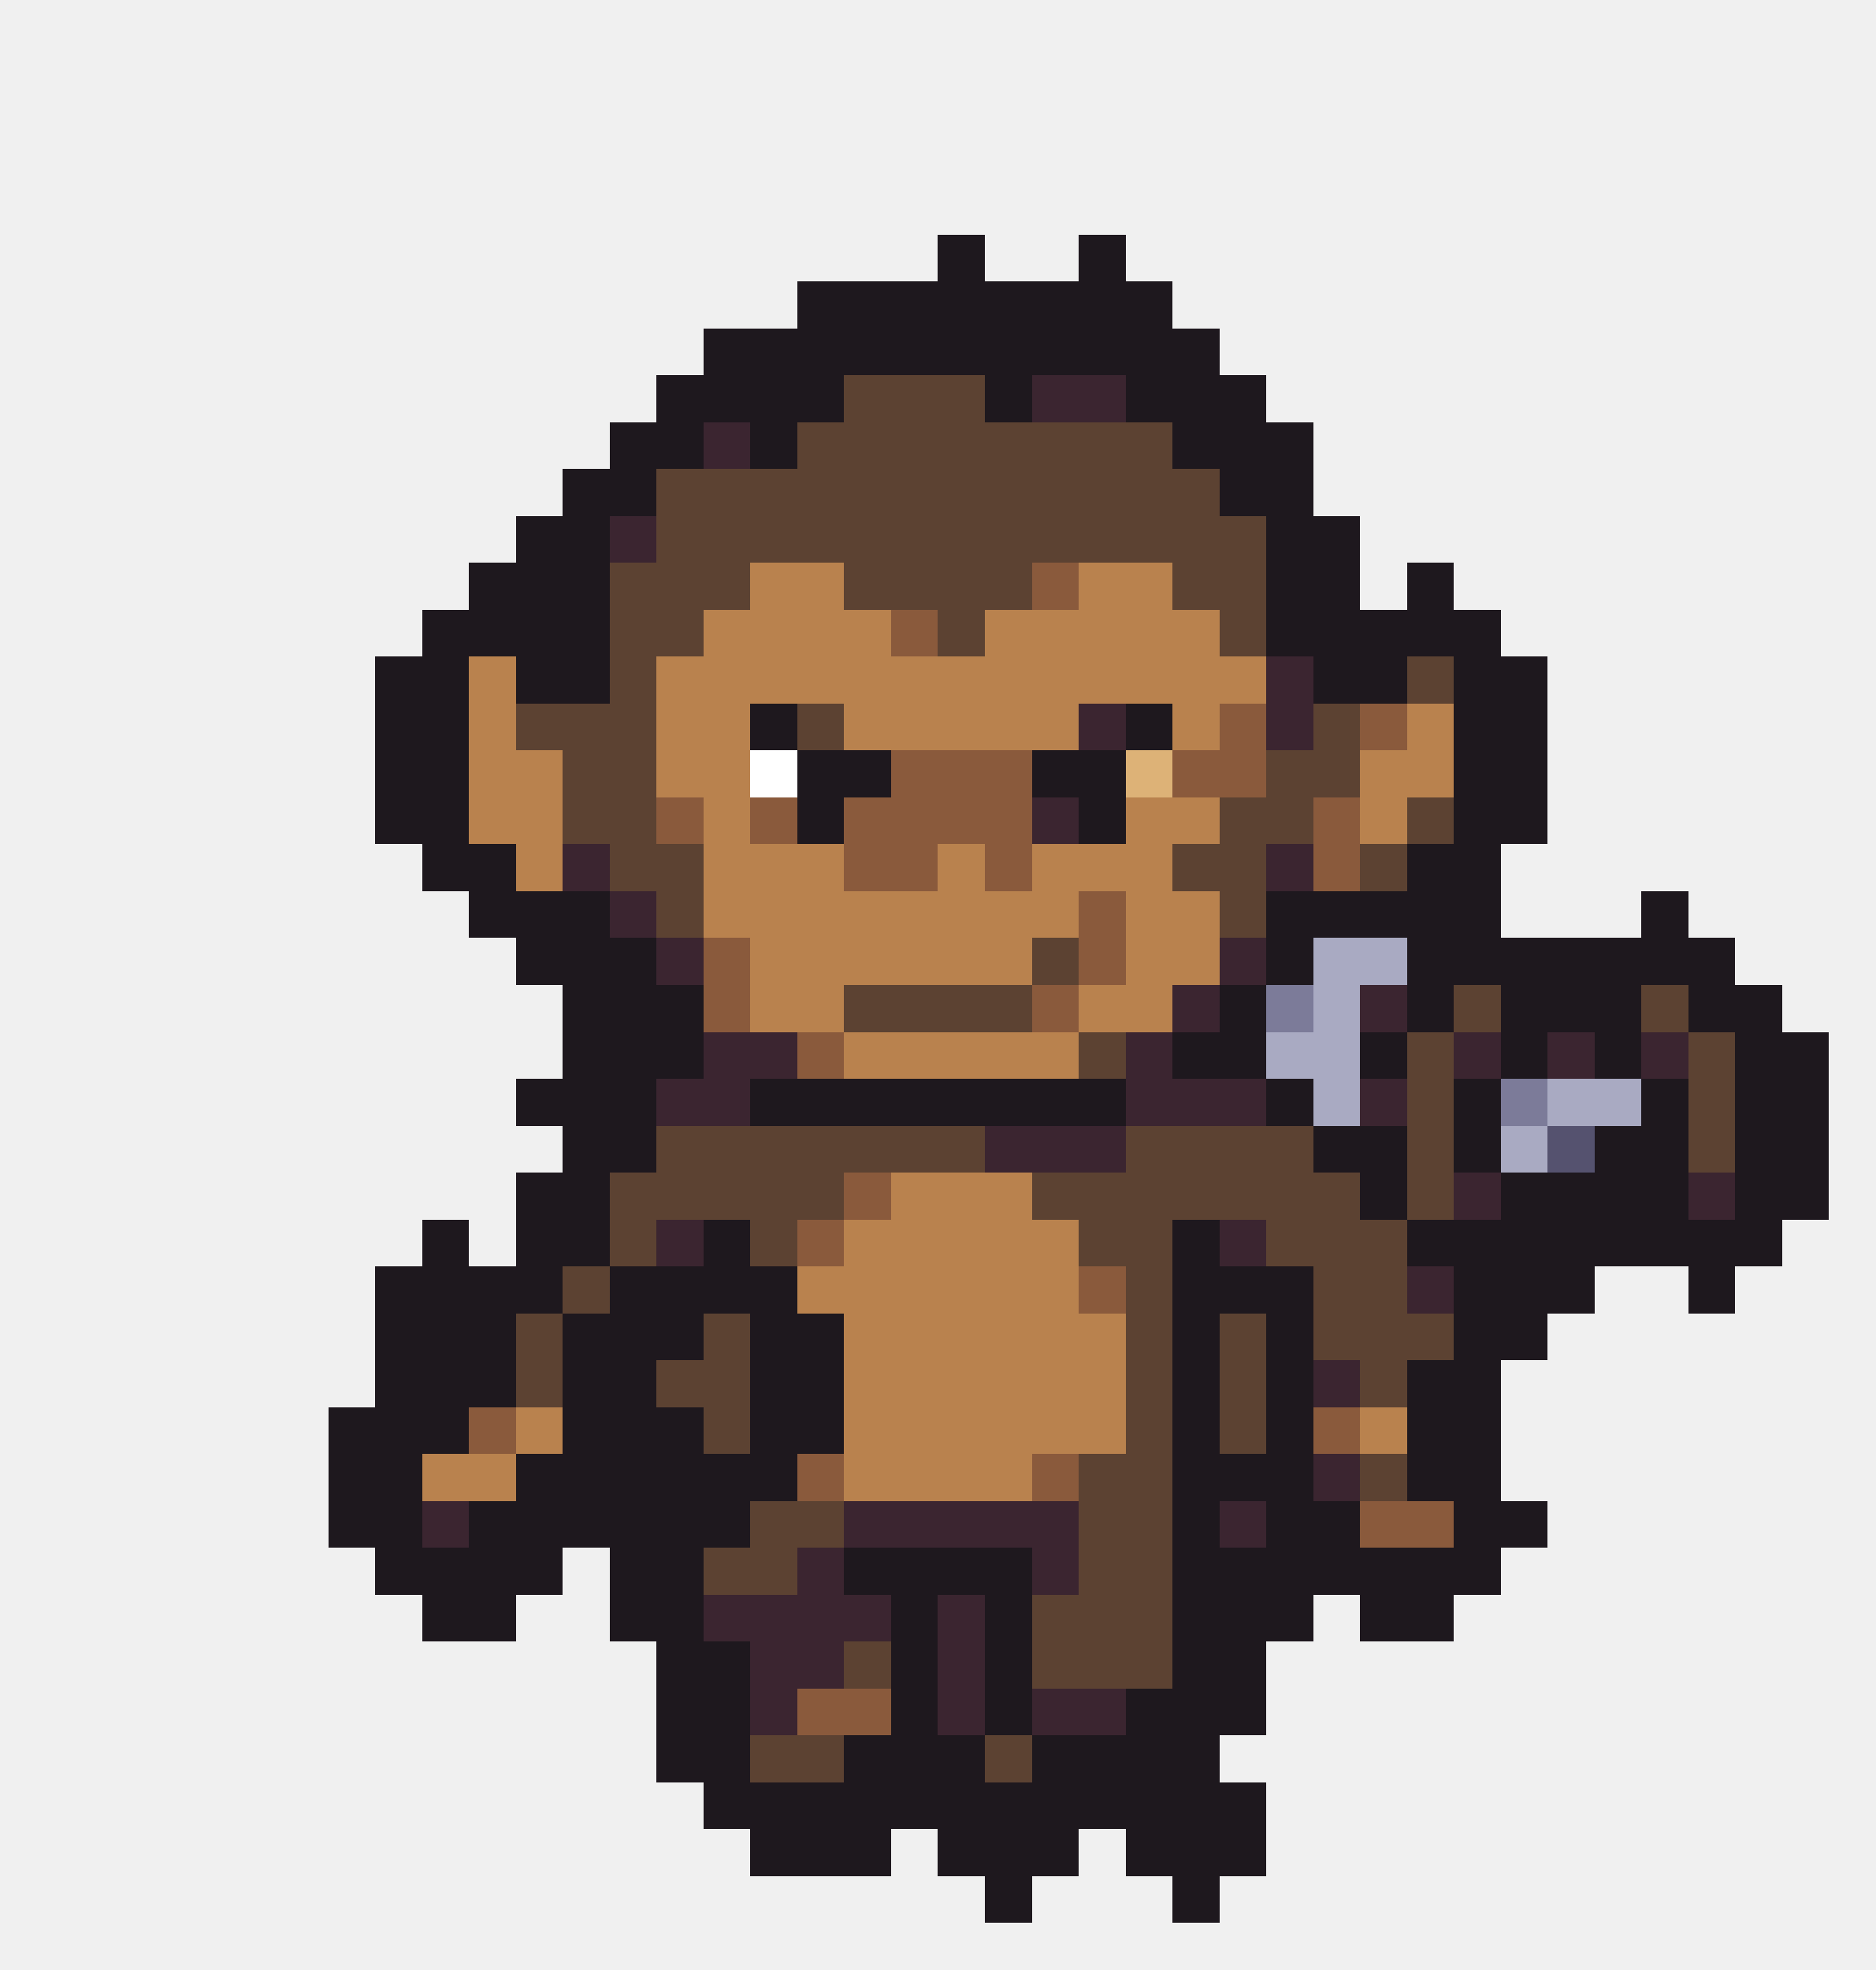
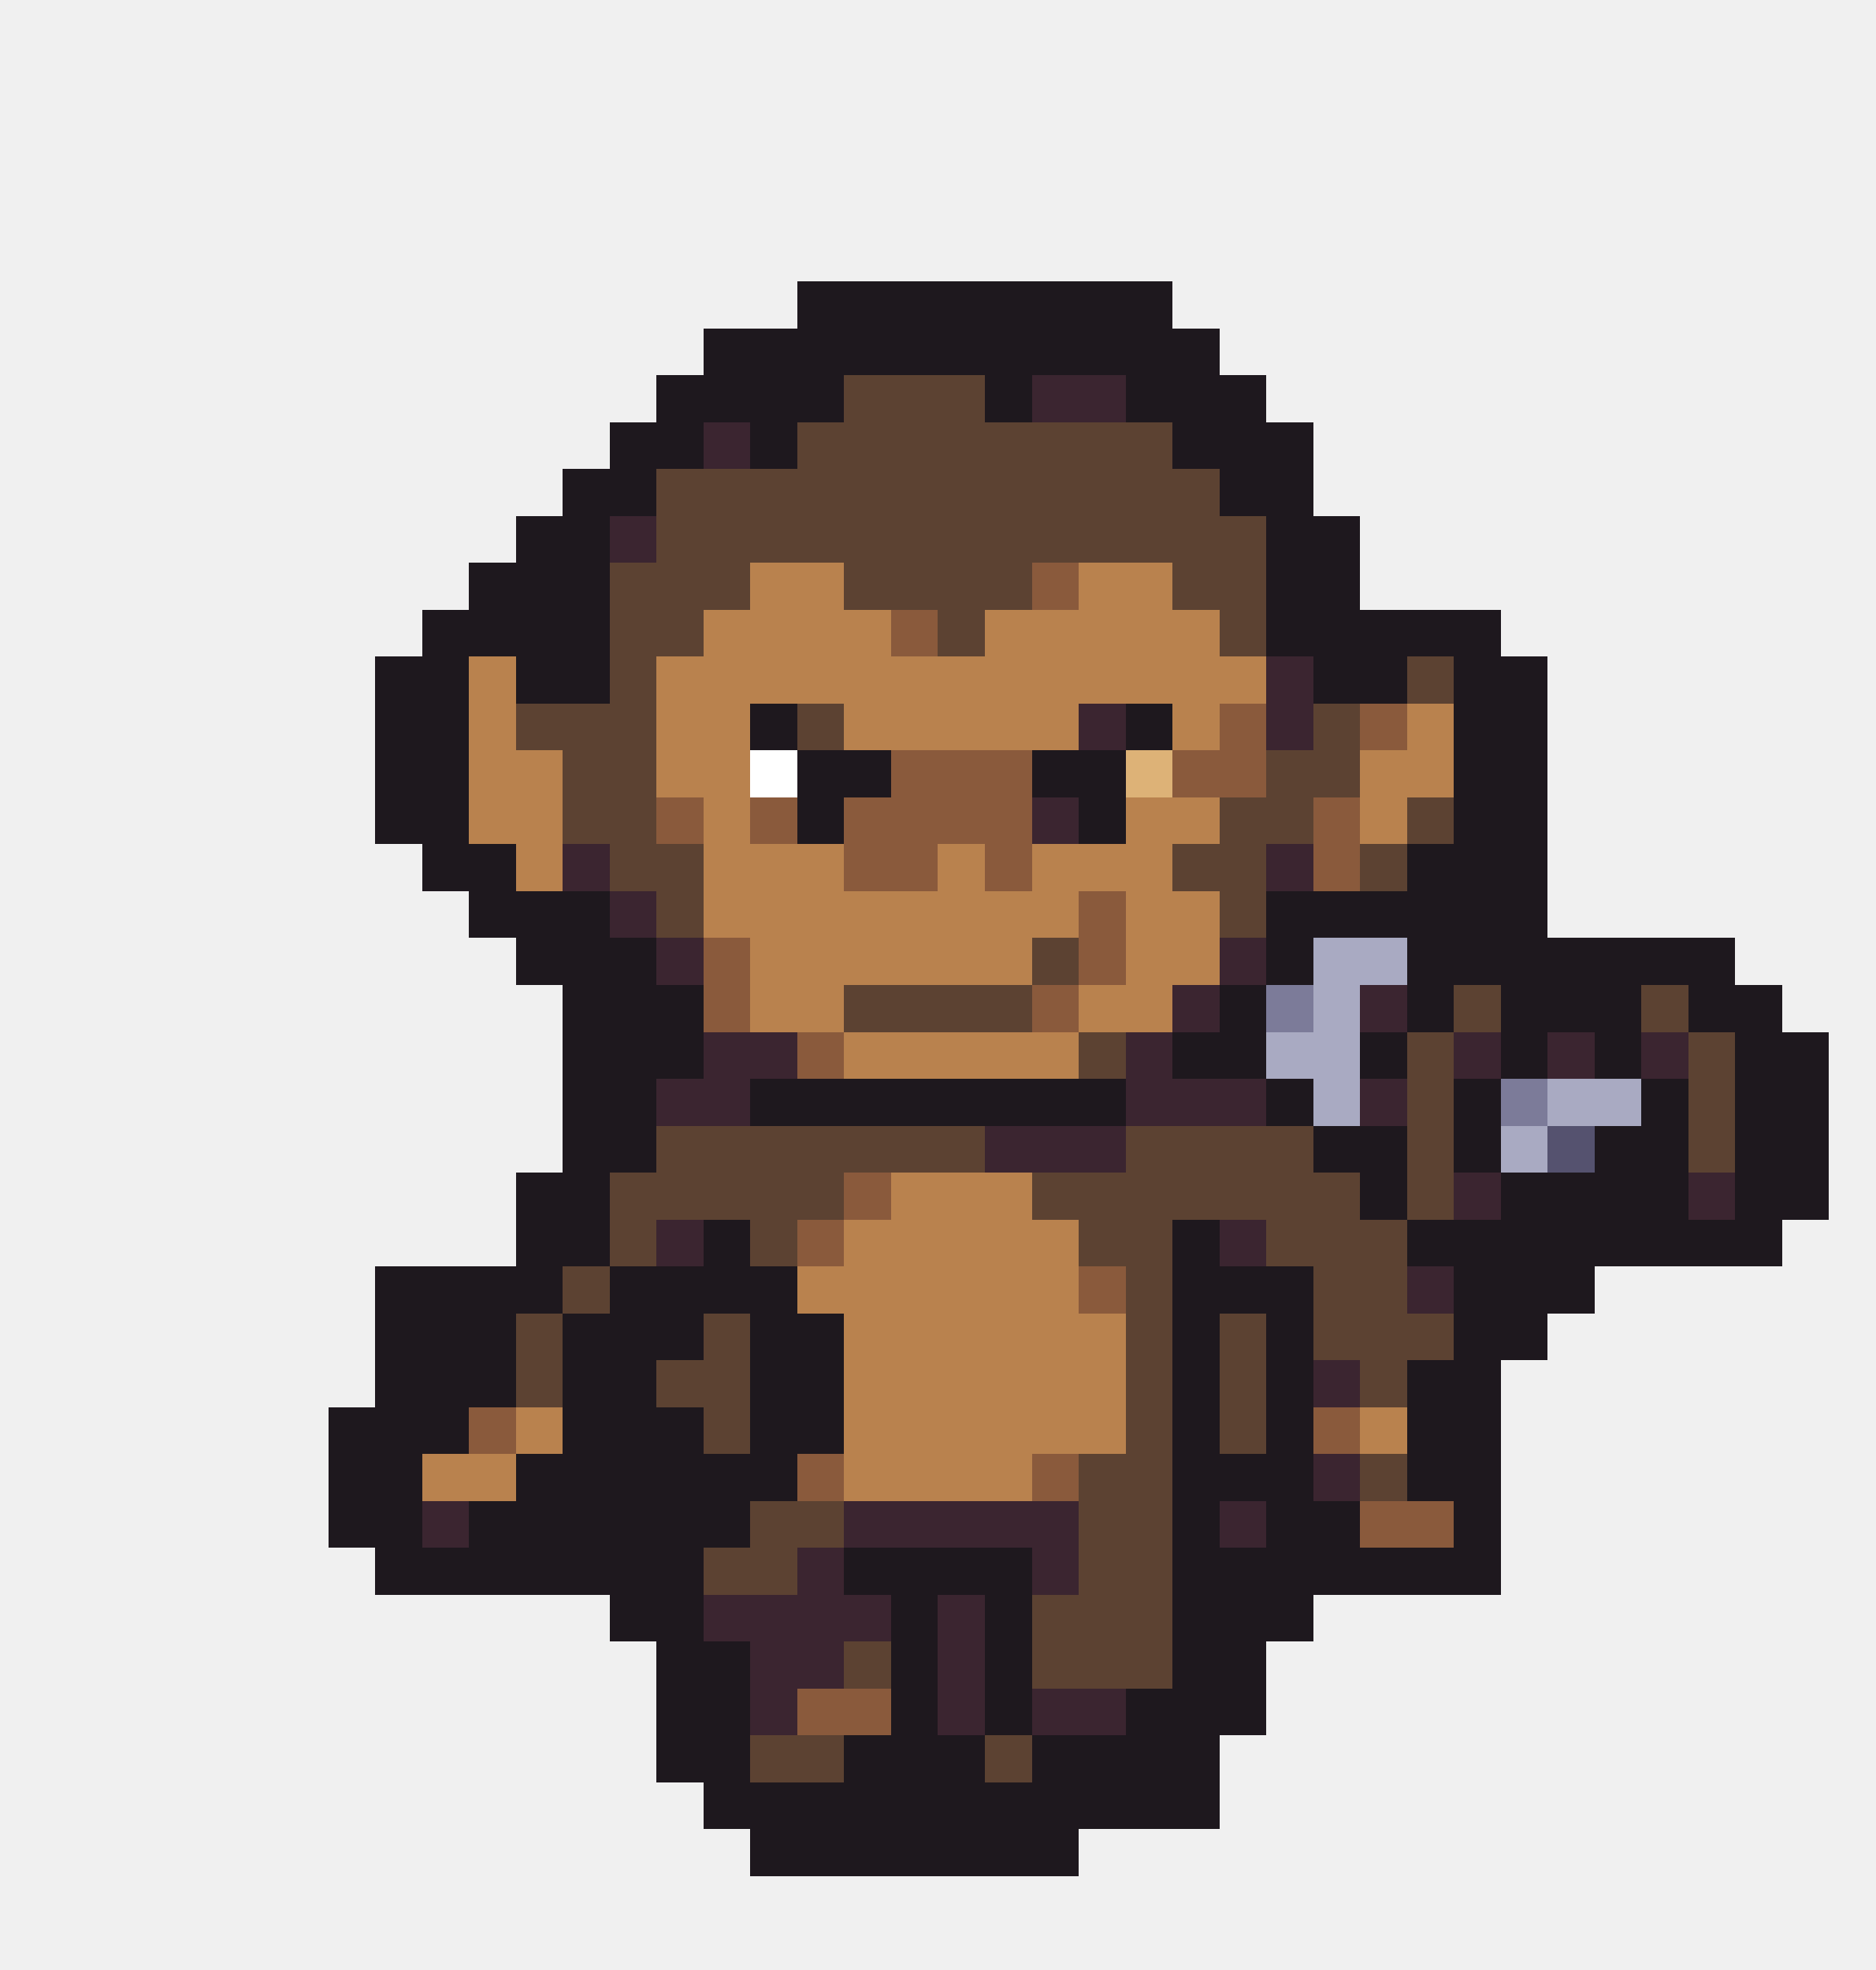
<svg xmlns="http://www.w3.org/2000/svg" width="40" height="42" viewBox="0 0 40 42" shape-rendering="crispEdges">
-   <rect x="20" y="5" width="1" height="1" fill="#1e181e" />
-   <rect x="23" y="5" width="1" height="1" fill="#1e181e" />
  <rect x="17" y="6" width="8" height="1" fill="#1e181e" />
  <rect x="15" y="7" width="11" height="1" fill="#1e181e" />
  <rect x="14" y="8" width="4" height="1" fill="#1e181e" />
  <rect x="18" y="8" width="3" height="1" fill="#5c4232" />
  <rect x="21" y="8" width="1" height="1" fill="#1e181e" />
  <rect x="22" y="8" width="2" height="1" fill="#3b2530" />
  <rect x="24" y="8" width="3" height="1" fill="#1e181e" />
  <rect x="13" y="9" width="2" height="1" fill="#1e181e" />
  <rect x="15" y="9" width="1" height="1" fill="#3b2530" />
  <rect x="16" y="9" width="1" height="1" fill="#1e181e" />
  <rect x="17" y="9" width="8" height="1" fill="#5c4232" />
  <rect x="25" y="9" width="3" height="1" fill="#1e181e" />
  <rect x="12" y="10" width="2" height="1" fill="#1e181e" />
  <rect x="14" y="10" width="12" height="1" fill="#5c4232" />
  <rect x="26" y="10" width="2" height="1" fill="#1e181e" />
  <rect x="11" y="11" width="2" height="1" fill="#1e181e" />
  <rect x="13" y="11" width="1" height="1" fill="#3b2530" />
  <rect x="14" y="11" width="13" height="1" fill="#5c4232" />
  <rect x="27" y="11" width="2" height="1" fill="#1e181e" />
  <rect x="10" y="12" width="3" height="1" fill="#1e181e" />
  <rect x="13" y="12" width="3" height="1" fill="#5c4232" />
  <rect x="16" y="12" width="2" height="1" fill="#b9824e" />
  <rect x="18" y="12" width="4" height="1" fill="#5c4232" />
  <rect x="22" y="12" width="1" height="1" fill="#8a5a3c" />
  <rect x="23" y="12" width="2" height="1" fill="#b9824e" />
  <rect x="25" y="12" width="2" height="1" fill="#5c4232" />
  <rect x="27" y="12" width="2" height="1" fill="#1e181e" />
-   <rect x="30" y="12" width="1" height="1" fill="#1e181e" />
  <rect x="9" y="13" width="4" height="1" fill="#1e181e" />
  <rect x="13" y="13" width="2" height="1" fill="#5c4232" />
  <rect x="15" y="13" width="4" height="1" fill="#b9824e" />
  <rect x="19" y="13" width="1" height="1" fill="#8a5a3c" />
  <rect x="20" y="13" width="1" height="1" fill="#5c4232" />
  <rect x="21" y="13" width="5" height="1" fill="#b9824e" />
  <rect x="26" y="13" width="1" height="1" fill="#5c4232" />
  <rect x="27" y="13" width="5" height="1" fill="#1e181e" />
  <rect x="8" y="14" width="2" height="1" fill="#1e181e" />
  <rect x="10" y="14" width="1" height="1" fill="#b9824e" />
  <rect x="11" y="14" width="2" height="1" fill="#1e181e" />
  <rect x="13" y="14" width="1" height="1" fill="#5c4232" />
  <rect x="14" y="14" width="13" height="1" fill="#b9824e" />
  <rect x="27" y="14" width="1" height="1" fill="#3b2530" />
  <rect x="28" y="14" width="2" height="1" fill="#1e181e" />
  <rect x="30" y="14" width="1" height="1" fill="#5c4232" />
  <rect x="31" y="14" width="2" height="1" fill="#1e181e" />
  <rect x="8" y="15" width="2" height="1" fill="#1e181e" />
  <rect x="10" y="15" width="1" height="1" fill="#b9824e" />
  <rect x="11" y="15" width="3" height="1" fill="#5c4232" />
  <rect x="14" y="15" width="2" height="1" fill="#b9824e" />
  <rect x="16" y="15" width="1" height="1" fill="#1e181e" />
  <rect x="17" y="15" width="1" height="1" fill="#5c4232" />
  <rect x="18" y="15" width="5" height="1" fill="#b9824e" />
  <rect x="23" y="15" width="1" height="1" fill="#3b2530" />
  <rect x="24" y="15" width="1" height="1" fill="#1e181e" />
  <rect x="25" y="15" width="1" height="1" fill="#b9824e" />
  <rect x="26" y="15" width="1" height="1" fill="#8a5a3c" />
  <rect x="27" y="15" width="1" height="1" fill="#3b2530" />
  <rect x="28" y="15" width="1" height="1" fill="#5c4232" />
  <rect x="29" y="15" width="1" height="1" fill="#8a5a3c" />
  <rect x="30" y="15" width="1" height="1" fill="#b9824e" />
  <rect x="31" y="15" width="2" height="1" fill="#1e181e" />
  <rect x="8" y="16" width="2" height="1" fill="#1e181e" />
  <rect x="10" y="16" width="2" height="1" fill="#b9824e" />
  <rect x="12" y="16" width="2" height="1" fill="#5c4232" />
  <rect x="14" y="16" width="2" height="1" fill="#b9824e" />
  <rect x="16" y="16" width="1" height="1" fill="#ffffff" />
  <rect x="17" y="16" width="2" height="1" fill="#1e181e" />
  <rect x="19" y="16" width="3" height="1" fill="#8a5a3c" />
  <rect x="22" y="16" width="2" height="1" fill="#1e181e" />
  <rect x="24" y="16" width="1" height="1" fill="#ddb277" />
  <rect x="25" y="16" width="2" height="1" fill="#8a5a3c" />
  <rect x="27" y="16" width="2" height="1" fill="#5c4232" />
  <rect x="29" y="16" width="2" height="1" fill="#b9824e" />
  <rect x="31" y="16" width="2" height="1" fill="#1e181e" />
  <rect x="8" y="17" width="2" height="1" fill="#1e181e" />
  <rect x="10" y="17" width="2" height="1" fill="#b9824e" />
  <rect x="12" y="17" width="2" height="1" fill="#5c4232" />
  <rect x="14" y="17" width="1" height="1" fill="#8a5a3c" />
  <rect x="15" y="17" width="1" height="1" fill="#b9824e" />
  <rect x="16" y="17" width="1" height="1" fill="#8a5a3c" />
  <rect x="17" y="17" width="1" height="1" fill="#1e181e" />
  <rect x="18" y="17" width="4" height="1" fill="#8a5a3c" />
  <rect x="22" y="17" width="1" height="1" fill="#3b2530" />
  <rect x="23" y="17" width="1" height="1" fill="#1e181e" />
  <rect x="24" y="17" width="2" height="1" fill="#b9824e" />
  <rect x="26" y="17" width="2" height="1" fill="#5c4232" />
  <rect x="28" y="17" width="1" height="1" fill="#8a5a3c" />
  <rect x="29" y="17" width="1" height="1" fill="#b9824e" />
  <rect x="30" y="17" width="1" height="1" fill="#5c4232" />
  <rect x="31" y="17" width="2" height="1" fill="#1e181e" />
  <rect x="9" y="18" width="2" height="1" fill="#1e181e" />
  <rect x="11" y="18" width="1" height="1" fill="#b9824e" />
  <rect x="12" y="18" width="1" height="1" fill="#3b2530" />
  <rect x="13" y="18" width="2" height="1" fill="#5c4232" />
  <rect x="15" y="18" width="3" height="1" fill="#b9824e" />
  <rect x="18" y="18" width="2" height="1" fill="#8a5a3c" />
  <rect x="20" y="18" width="1" height="1" fill="#b9824e" />
  <rect x="21" y="18" width="1" height="1" fill="#8a5a3c" />
  <rect x="22" y="18" width="3" height="1" fill="#b9824e" />
  <rect x="25" y="18" width="2" height="1" fill="#5c4232" />
  <rect x="27" y="18" width="1" height="1" fill="#3b2530" />
  <rect x="28" y="18" width="1" height="1" fill="#8a5a3c" />
  <rect x="29" y="18" width="1" height="1" fill="#5c4232" />
-   <rect x="30" y="18" width="2" height="1" fill="#1e181e" />
+   <rect x="30" y="18" width="3" height="1" fill="#1e181e" />
  <rect x="10" y="19" width="3" height="1" fill="#1e181e" />
  <rect x="13" y="19" width="1" height="1" fill="#3b2530" />
  <rect x="14" y="19" width="1" height="1" fill="#5c4232" />
  <rect x="15" y="19" width="8" height="1" fill="#b9824e" />
  <rect x="23" y="19" width="1" height="1" fill="#8a5a3c" />
  <rect x="24" y="19" width="2" height="1" fill="#b9824e" />
  <rect x="26" y="19" width="1" height="1" fill="#5c4232" />
-   <rect x="27" y="19" width="5" height="1" fill="#1e181e" />
-   <rect x="35" y="19" width="1" height="1" fill="#1e181e" />
+   <rect x="27" y="19" width="6" height="1" fill="#1e181e" />
  <rect x="11" y="20" width="3" height="1" fill="#1e181e" />
  <rect x="14" y="20" width="1" height="1" fill="#3b2530" />
  <rect x="15" y="20" width="1" height="1" fill="#8a5a3c" />
  <rect x="16" y="20" width="6" height="1" fill="#b9824e" />
  <rect x="22" y="20" width="1" height="1" fill="#5c4232" />
  <rect x="23" y="20" width="1" height="1" fill="#8a5a3c" />
  <rect x="24" y="20" width="2" height="1" fill="#b9824e" />
  <rect x="26" y="20" width="1" height="1" fill="#3b2530" />
  <rect x="27" y="20" width="1" height="1" fill="#1e181e" />
  <rect x="28" y="20" width="2" height="1" fill="#a9aac2" />
  <rect x="30" y="20" width="7" height="1" fill="#1e181e" />
  <rect x="12" y="21" width="3" height="1" fill="#1e181e" />
  <rect x="15" y="21" width="1" height="1" fill="#8a5a3c" />
  <rect x="16" y="21" width="2" height="1" fill="#b9824e" />
  <rect x="18" y="21" width="4" height="1" fill="#5c4232" />
  <rect x="22" y="21" width="1" height="1" fill="#8a5a3c" />
  <rect x="23" y="21" width="2" height="1" fill="#b9824e" />
  <rect x="25" y="21" width="1" height="1" fill="#3b2530" />
  <rect x="26" y="21" width="1" height="1" fill="#1e181e" />
  <rect x="27" y="21" width="1" height="1" fill="#7c7b99" />
  <rect x="28" y="21" width="1" height="1" fill="#a9aac2" />
  <rect x="29" y="21" width="1" height="1" fill="#3b2530" />
  <rect x="30" y="21" width="1" height="1" fill="#1e181e" />
  <rect x="31" y="21" width="1" height="1" fill="#5c4232" />
  <rect x="32" y="21" width="3" height="1" fill="#1e181e" />
  <rect x="35" y="21" width="1" height="1" fill="#5c4232" />
  <rect x="36" y="21" width="2" height="1" fill="#1e181e" />
  <rect x="12" y="22" width="3" height="1" fill="#1e181e" />
  <rect x="15" y="22" width="2" height="1" fill="#3b2530" />
  <rect x="17" y="22" width="1" height="1" fill="#8a5a3c" />
  <rect x="18" y="22" width="5" height="1" fill="#b9824e" />
  <rect x="23" y="22" width="1" height="1" fill="#5c4232" />
  <rect x="24" y="22" width="1" height="1" fill="#3b2530" />
  <rect x="25" y="22" width="2" height="1" fill="#1e181e" />
  <rect x="27" y="22" width="2" height="1" fill="#a9aac2" />
  <rect x="29" y="22" width="1" height="1" fill="#1e181e" />
  <rect x="30" y="22" width="1" height="1" fill="#5c4232" />
  <rect x="31" y="22" width="1" height="1" fill="#3b2530" />
  <rect x="32" y="22" width="1" height="1" fill="#1e181e" />
  <rect x="33" y="22" width="1" height="1" fill="#3b2530" />
  <rect x="34" y="22" width="1" height="1" fill="#1e181e" />
  <rect x="35" y="22" width="1" height="1" fill="#3b2530" />
  <rect x="36" y="22" width="1" height="1" fill="#5c4232" />
  <rect x="37" y="22" width="2" height="1" fill="#1e181e" />
-   <rect x="11" y="23" width="3" height="1" fill="#1e181e" />
+   <rect x="12" y="23" width="2" height="1" fill="#1e181e" />
  <rect x="14" y="23" width="2" height="1" fill="#3b2530" />
  <rect x="16" y="23" width="8" height="1" fill="#1e181e" />
  <rect x="24" y="23" width="3" height="1" fill="#3b2530" />
  <rect x="27" y="23" width="1" height="1" fill="#1e181e" />
  <rect x="28" y="23" width="1" height="1" fill="#a9aac2" />
  <rect x="29" y="23" width="1" height="1" fill="#3b2530" />
  <rect x="30" y="23" width="1" height="1" fill="#5c4232" />
  <rect x="31" y="23" width="1" height="1" fill="#1e181e" />
  <rect x="32" y="23" width="1" height="1" fill="#7c7b99" />
  <rect x="33" y="23" width="2" height="1" fill="#a9aac2" />
  <rect x="35" y="23" width="1" height="1" fill="#1e181e" />
  <rect x="36" y="23" width="1" height="1" fill="#5c4232" />
  <rect x="37" y="23" width="2" height="1" fill="#1e181e" />
  <rect x="12" y="24" width="2" height="1" fill="#1e181e" />
  <rect x="14" y="24" width="7" height="1" fill="#5c4232" />
  <rect x="21" y="24" width="3" height="1" fill="#3b2530" />
  <rect x="24" y="24" width="4" height="1" fill="#5c4232" />
  <rect x="28" y="24" width="2" height="1" fill="#1e181e" />
  <rect x="30" y="24" width="1" height="1" fill="#5c4232" />
  <rect x="31" y="24" width="1" height="1" fill="#1e181e" />
  <rect x="32" y="24" width="1" height="1" fill="#a9aac2" />
  <rect x="33" y="24" width="1" height="1" fill="#55526f" />
  <rect x="34" y="24" width="2" height="1" fill="#1e181e" />
  <rect x="36" y="24" width="1" height="1" fill="#5c4232" />
  <rect x="37" y="24" width="2" height="1" fill="#1e181e" />
  <rect x="11" y="25" width="2" height="1" fill="#1e181e" />
  <rect x="13" y="25" width="5" height="1" fill="#5c4232" />
  <rect x="18" y="25" width="1" height="1" fill="#8a5a3c" />
  <rect x="19" y="25" width="3" height="1" fill="#b9824e" />
  <rect x="22" y="25" width="7" height="1" fill="#5c4232" />
  <rect x="29" y="25" width="1" height="1" fill="#1e181e" />
  <rect x="30" y="25" width="1" height="1" fill="#5c4232" />
  <rect x="31" y="25" width="1" height="1" fill="#3b2530" />
  <rect x="32" y="25" width="4" height="1" fill="#1e181e" />
  <rect x="36" y="25" width="1" height="1" fill="#3b2530" />
  <rect x="37" y="25" width="2" height="1" fill="#1e181e" />
-   <rect x="9" y="26" width="1" height="1" fill="#1e181e" />
  <rect x="11" y="26" width="2" height="1" fill="#1e181e" />
  <rect x="13" y="26" width="1" height="1" fill="#5c4232" />
  <rect x="14" y="26" width="1" height="1" fill="#3b2530" />
  <rect x="15" y="26" width="1" height="1" fill="#1e181e" />
  <rect x="16" y="26" width="1" height="1" fill="#5c4232" />
  <rect x="17" y="26" width="1" height="1" fill="#8a5a3c" />
  <rect x="18" y="26" width="5" height="1" fill="#b9824e" />
  <rect x="23" y="26" width="2" height="1" fill="#5c4232" />
  <rect x="25" y="26" width="1" height="1" fill="#1e181e" />
  <rect x="26" y="26" width="1" height="1" fill="#3b2530" />
  <rect x="27" y="26" width="3" height="1" fill="#5c4232" />
  <rect x="30" y="26" width="8" height="1" fill="#1e181e" />
  <rect x="8" y="27" width="4" height="1" fill="#1e181e" />
  <rect x="12" y="27" width="1" height="1" fill="#5c4232" />
  <rect x="13" y="27" width="4" height="1" fill="#1e181e" />
  <rect x="17" y="27" width="6" height="1" fill="#b9824e" />
  <rect x="23" y="27" width="1" height="1" fill="#8a5a3c" />
  <rect x="24" y="27" width="1" height="1" fill="#5c4232" />
  <rect x="25" y="27" width="3" height="1" fill="#1e181e" />
  <rect x="28" y="27" width="2" height="1" fill="#5c4232" />
  <rect x="30" y="27" width="1" height="1" fill="#3b2530" />
  <rect x="31" y="27" width="3" height="1" fill="#1e181e" />
-   <rect x="36" y="27" width="1" height="1" fill="#1e181e" />
  <rect x="8" y="28" width="3" height="1" fill="#1e181e" />
  <rect x="11" y="28" width="1" height="1" fill="#5c4232" />
  <rect x="12" y="28" width="3" height="1" fill="#1e181e" />
  <rect x="15" y="28" width="1" height="1" fill="#5c4232" />
  <rect x="16" y="28" width="2" height="1" fill="#1e181e" />
  <rect x="18" y="28" width="6" height="1" fill="#b9824e" />
  <rect x="24" y="28" width="1" height="1" fill="#5c4232" />
  <rect x="25" y="28" width="1" height="1" fill="#1e181e" />
  <rect x="26" y="28" width="1" height="1" fill="#5c4232" />
  <rect x="27" y="28" width="1" height="1" fill="#1e181e" />
  <rect x="28" y="28" width="3" height="1" fill="#5c4232" />
  <rect x="31" y="28" width="2" height="1" fill="#1e181e" />
  <rect x="8" y="29" width="3" height="1" fill="#1e181e" />
  <rect x="11" y="29" width="1" height="1" fill="#5c4232" />
  <rect x="12" y="29" width="2" height="1" fill="#1e181e" />
  <rect x="14" y="29" width="2" height="1" fill="#5c4232" />
  <rect x="16" y="29" width="2" height="1" fill="#1e181e" />
  <rect x="18" y="29" width="6" height="1" fill="#b9824e" />
  <rect x="24" y="29" width="1" height="1" fill="#5c4232" />
  <rect x="25" y="29" width="1" height="1" fill="#1e181e" />
  <rect x="26" y="29" width="1" height="1" fill="#5c4232" />
  <rect x="27" y="29" width="1" height="1" fill="#1e181e" />
  <rect x="28" y="29" width="1" height="1" fill="#3b2530" />
  <rect x="29" y="29" width="1" height="1" fill="#5c4232" />
  <rect x="30" y="29" width="2" height="1" fill="#1e181e" />
  <rect x="7" y="30" width="3" height="1" fill="#1e181e" />
  <rect x="10" y="30" width="1" height="1" fill="#8a5a3c" />
  <rect x="11" y="30" width="1" height="1" fill="#b9824e" />
  <rect x="12" y="30" width="3" height="1" fill="#1e181e" />
  <rect x="15" y="30" width="1" height="1" fill="#5c4232" />
  <rect x="16" y="30" width="2" height="1" fill="#1e181e" />
  <rect x="18" y="30" width="6" height="1" fill="#b9824e" />
  <rect x="24" y="30" width="1" height="1" fill="#5c4232" />
  <rect x="25" y="30" width="1" height="1" fill="#1e181e" />
  <rect x="26" y="30" width="1" height="1" fill="#5c4232" />
  <rect x="27" y="30" width="1" height="1" fill="#1e181e" />
  <rect x="28" y="30" width="1" height="1" fill="#8a5a3c" />
  <rect x="29" y="30" width="1" height="1" fill="#b9824e" />
  <rect x="30" y="30" width="2" height="1" fill="#1e181e" />
  <rect x="7" y="31" width="2" height="1" fill="#1e181e" />
  <rect x="9" y="31" width="2" height="1" fill="#b9824e" />
  <rect x="11" y="31" width="6" height="1" fill="#1e181e" />
  <rect x="17" y="31" width="1" height="1" fill="#8a5a3c" />
  <rect x="18" y="31" width="4" height="1" fill="#b9824e" />
  <rect x="22" y="31" width="1" height="1" fill="#8a5a3c" />
  <rect x="23" y="31" width="2" height="1" fill="#5c4232" />
  <rect x="25" y="31" width="3" height="1" fill="#1e181e" />
  <rect x="28" y="31" width="1" height="1" fill="#3b2530" />
  <rect x="29" y="31" width="1" height="1" fill="#5c4232" />
  <rect x="30" y="31" width="2" height="1" fill="#1e181e" />
  <rect x="7" y="32" width="2" height="1" fill="#1e181e" />
  <rect x="9" y="32" width="1" height="1" fill="#3b2530" />
  <rect x="10" y="32" width="6" height="1" fill="#1e181e" />
  <rect x="16" y="32" width="2" height="1" fill="#5c4232" />
  <rect x="18" y="32" width="5" height="1" fill="#3b2530" />
  <rect x="23" y="32" width="2" height="1" fill="#5c4232" />
  <rect x="25" y="32" width="1" height="1" fill="#1e181e" />
  <rect x="26" y="32" width="1" height="1" fill="#3b2530" />
  <rect x="27" y="32" width="2" height="1" fill="#1e181e" />
  <rect x="29" y="32" width="2" height="1" fill="#8a5a3c" />
-   <rect x="31" y="32" width="2" height="1" fill="#1e181e" />
-   <rect x="8" y="33" width="4" height="1" fill="#1e181e" />
-   <rect x="13" y="33" width="2" height="1" fill="#1e181e" />
+   <rect x="31" y="32" width="1" height="1" fill="#1e181e" />
+   <rect x="8" y="33" width="7" height="1" fill="#1e181e" />
  <rect x="15" y="33" width="2" height="1" fill="#5c4232" />
  <rect x="17" y="33" width="1" height="1" fill="#3b2530" />
  <rect x="18" y="33" width="4" height="1" fill="#1e181e" />
  <rect x="22" y="33" width="1" height="1" fill="#3b2530" />
  <rect x="23" y="33" width="2" height="1" fill="#5c4232" />
  <rect x="25" y="33" width="7" height="1" fill="#1e181e" />
-   <rect x="9" y="34" width="2" height="1" fill="#1e181e" />
  <rect x="13" y="34" width="2" height="1" fill="#1e181e" />
  <rect x="15" y="34" width="4" height="1" fill="#3b2530" />
  <rect x="19" y="34" width="1" height="1" fill="#1e181e" />
  <rect x="20" y="34" width="1" height="1" fill="#3b2530" />
  <rect x="21" y="34" width="1" height="1" fill="#1e181e" />
  <rect x="22" y="34" width="3" height="1" fill="#5c4232" />
  <rect x="25" y="34" width="3" height="1" fill="#1e181e" />
-   <rect x="29" y="34" width="2" height="1" fill="#1e181e" />
  <rect x="14" y="35" width="2" height="1" fill="#1e181e" />
  <rect x="16" y="35" width="2" height="1" fill="#3b2530" />
  <rect x="18" y="35" width="1" height="1" fill="#5c4232" />
  <rect x="19" y="35" width="1" height="1" fill="#1e181e" />
  <rect x="20" y="35" width="1" height="1" fill="#3b2530" />
  <rect x="21" y="35" width="1" height="1" fill="#1e181e" />
  <rect x="22" y="35" width="3" height="1" fill="#5c4232" />
  <rect x="25" y="35" width="2" height="1" fill="#1e181e" />
  <rect x="14" y="36" width="2" height="1" fill="#1e181e" />
  <rect x="16" y="36" width="1" height="1" fill="#3b2530" />
  <rect x="17" y="36" width="2" height="1" fill="#8a5a3c" />
  <rect x="19" y="36" width="1" height="1" fill="#1e181e" />
  <rect x="20" y="36" width="1" height="1" fill="#3b2530" />
  <rect x="21" y="36" width="1" height="1" fill="#1e181e" />
  <rect x="22" y="36" width="2" height="1" fill="#3b2530" />
  <rect x="24" y="36" width="3" height="1" fill="#1e181e" />
  <rect x="14" y="37" width="2" height="1" fill="#1e181e" />
  <rect x="16" y="37" width="2" height="1" fill="#5c4232" />
  <rect x="18" y="37" width="3" height="1" fill="#1e181e" />
  <rect x="21" y="37" width="1" height="1" fill="#5c4232" />
  <rect x="22" y="37" width="4" height="1" fill="#1e181e" />
-   <rect x="15" y="38" width="12" height="1" fill="#1e181e" />
-   <rect x="16" y="39" width="3" height="1" fill="#1e181e" />
-   <rect x="20" y="39" width="3" height="1" fill="#1e181e" />
-   <rect x="24" y="39" width="3" height="1" fill="#1e181e" />
-   <rect x="21" y="40" width="1" height="1" fill="#1e181e" />
-   <rect x="25" y="40" width="1" height="1" fill="#1e181e" />
+   <rect x="15" y="38" width="11" height="1" fill="#1e181e" />
+   <rect x="16" y="39" width="7" height="1" fill="#1e181e" />
</svg>
